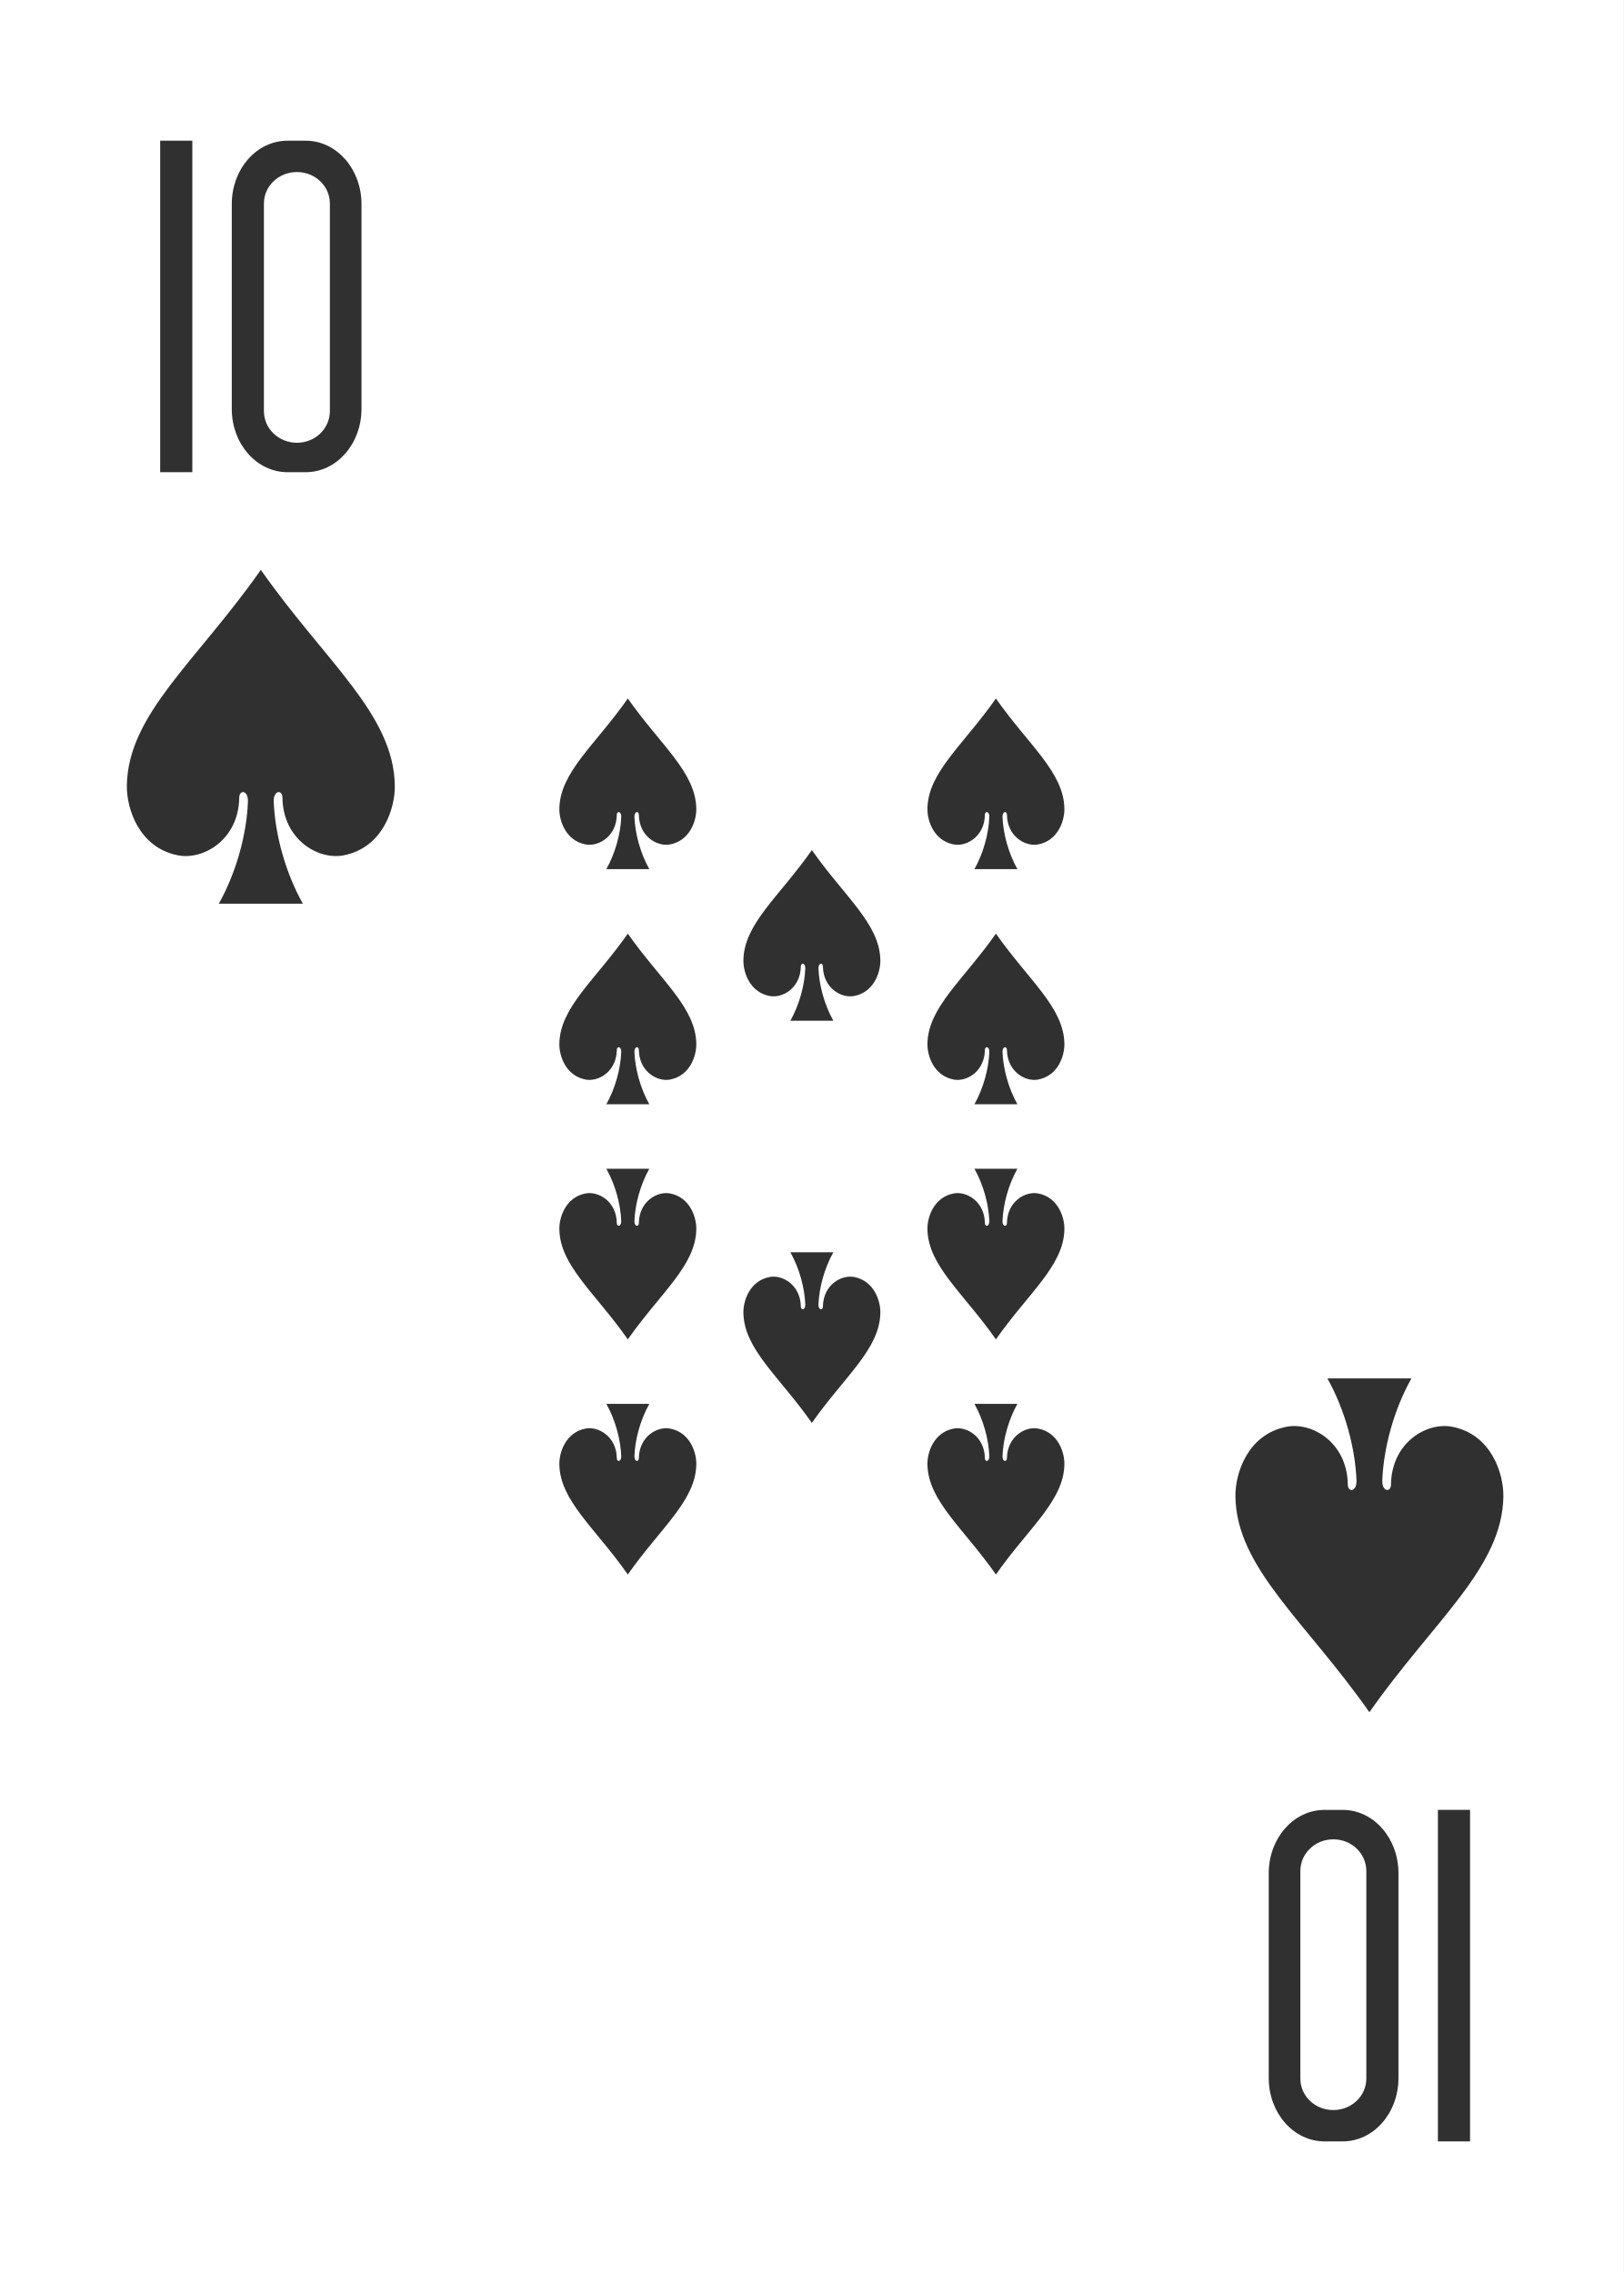
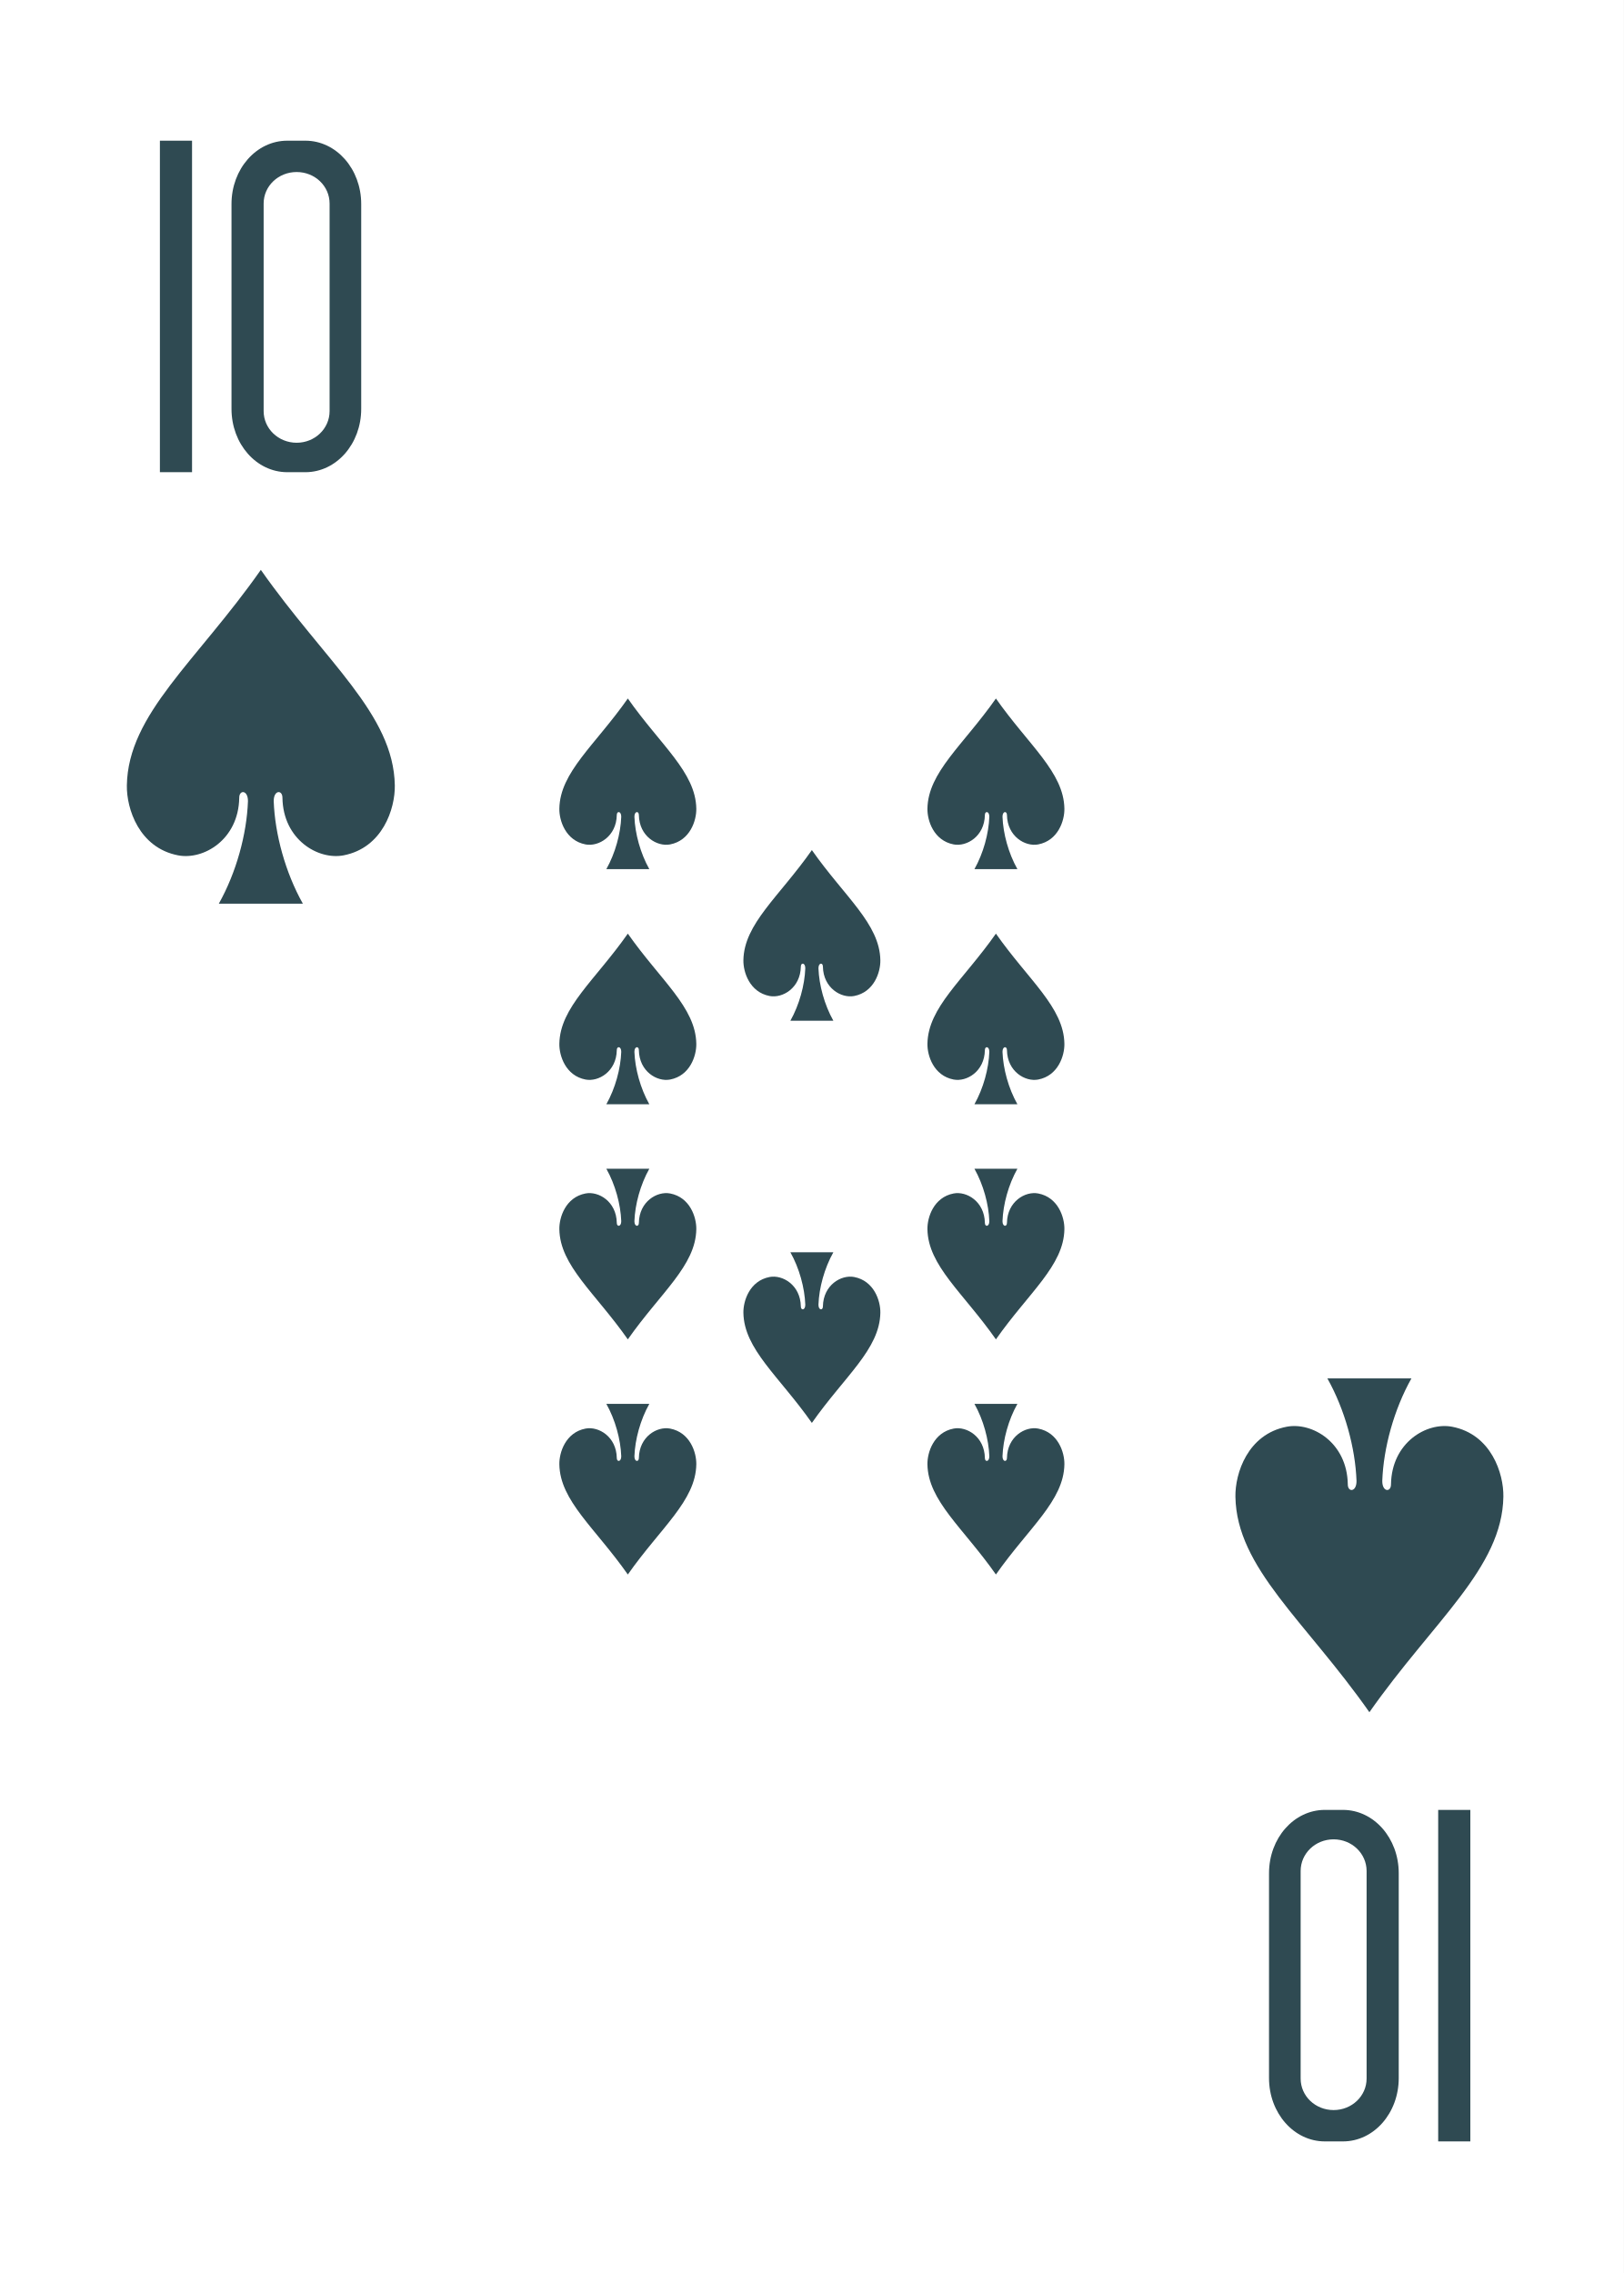
<svg xmlns="http://www.w3.org/2000/svg" width="250" height="350" viewBox="0 0 250 350" fill="none">
  <g clip-path="url(#clip0_4_8773)">
    <g clip-path="url(#clip1_4_8773)">
-       <rect width="251" height="351.4" fill="white" />
-       <path d="M96.664 107.556C91.614 114.758 86.21 118.903 86.121 124.521C86.09 126.341 87.074 129.433 90.155 130.025C92.154 130.408 94.907 128.79 94.964 125.503C94.956 124.848 95.657 124.865 95.651 125.762C95.556 128.355 94.736 131.373 93.356 133.831C95.562 133.831 97.767 133.831 99.972 133.831C98.593 131.373 97.772 128.355 97.678 125.762C97.671 124.865 98.373 124.848 98.364 125.503C98.421 128.79 101.174 130.408 103.173 130.025C106.254 129.433 107.238 126.341 107.208 124.521C107.118 118.903 101.714 114.758 96.664 107.556Z" fill="#303030" />
-       <path d="M96.664 206.239C91.614 199.037 86.21 194.893 86.121 189.274C86.09 187.455 87.074 184.362 90.155 183.77C92.154 183.388 94.907 185.006 94.964 188.293C94.956 188.947 95.657 188.93 95.651 188.034C95.556 185.441 94.736 182.422 93.356 179.965C95.562 179.965 97.767 179.965 99.972 179.965C98.593 182.422 97.772 185.441 97.678 188.034C97.671 188.93 98.373 188.947 98.364 188.293C98.421 185.006 101.174 183.388 103.173 183.77C106.254 184.362 107.238 187.455 107.208 189.274C107.118 194.893 101.714 199.037 96.664 206.239Z" fill="#303030" />
-       <path d="M153.337 107.556C148.287 114.758 142.883 118.903 142.793 124.521C142.763 126.341 143.747 129.433 146.828 130.025C148.827 130.408 151.579 128.79 151.637 125.503C151.628 124.848 152.33 124.865 152.323 125.762C152.229 128.355 151.408 131.373 150.029 133.831C152.234 133.831 154.439 133.831 156.645 133.831C155.265 131.373 154.444 128.355 154.35 125.762C154.344 124.865 155.045 124.848 155.037 125.503C155.094 128.79 157.846 130.408 159.845 130.025C162.927 129.433 163.91 126.341 163.88 124.521C163.791 118.903 158.387 114.758 153.337 107.556Z" fill="#303030" />
-       <path d="M96.664 143.761C91.614 150.963 86.21 155.107 86.121 160.726C86.09 162.546 87.074 165.638 90.155 166.23C92.154 166.612 94.907 164.994 94.964 161.707C94.956 161.053 95.657 161.07 95.651 161.966C95.556 164.559 94.736 167.578 93.356 170.035C95.562 170.035 97.767 170.035 99.972 170.035C98.593 167.578 97.772 164.559 97.678 161.966C97.671 161.07 98.373 161.053 98.364 161.707C98.421 164.994 101.174 166.612 103.173 166.23C106.254 165.638 107.238 162.546 107.208 160.726C107.118 155.107 101.714 150.963 96.664 143.761Z" fill="#303030" />
-       <path d="M125 130.897C119.95 138.099 114.547 142.244 114.457 147.862C114.427 149.682 115.411 152.774 118.492 153.366C120.491 153.748 123.243 152.13 123.301 148.843C123.292 148.189 123.993 148.206 123.987 149.103C123.893 151.695 123.072 154.714 121.693 157.172C123.898 157.172 126.103 157.172 128.308 157.172C126.929 154.714 126.108 151.695 126.014 149.103C126.008 148.206 126.709 148.189 126.7 148.843C126.758 152.13 129.51 153.748 131.509 153.366C134.59 152.774 135.574 149.682 135.544 147.862C135.454 142.244 130.051 138.099 125 130.897Z" fill="#303030" />
-       <path d="M153.337 143.761C148.287 150.963 142.883 155.107 142.793 160.726C142.763 162.546 143.747 165.638 146.828 166.23C148.827 166.612 151.579 164.994 151.637 161.707C151.628 161.053 152.33 161.07 152.323 161.966C152.229 164.559 151.408 167.578 150.029 170.035C152.234 170.035 154.439 170.035 156.645 170.035C155.265 167.578 154.444 164.559 154.35 161.966C154.344 161.07 155.045 161.053 155.037 161.707C155.094 164.994 157.846 166.612 159.845 166.23C162.927 165.638 163.91 162.546 163.88 160.726C163.791 155.107 158.387 150.963 153.337 143.761Z" fill="#303030" />
-       <path d="M96.664 242.444C91.614 235.242 86.21 231.097 86.121 225.479C86.09 223.659 87.074 220.567 90.155 219.975C92.154 219.593 94.907 221.211 94.964 224.498C94.956 225.152 95.657 225.135 95.651 224.238C95.556 221.645 94.736 218.627 93.356 216.169C95.562 216.169 97.767 216.169 99.972 216.169C98.593 218.627 97.772 221.645 97.678 224.238C97.671 225.135 98.373 225.152 98.364 224.498C98.421 221.211 101.174 219.593 103.173 219.975C106.254 220.567 107.238 223.659 107.208 225.479C107.118 231.097 101.714 235.242 96.664 242.444Z" fill="#303030" />
-       <path d="M153.337 242.444C148.287 235.242 142.883 231.097 142.793 225.479C142.763 223.659 143.747 220.567 146.828 219.975C148.827 219.593 151.579 221.211 151.637 224.498C151.628 225.152 152.33 225.135 152.323 224.238C152.229 221.645 151.408 218.627 150.029 216.169C152.234 216.169 154.439 216.169 156.645 216.169C155.265 218.627 154.444 221.645 154.35 224.238C154.344 225.135 155.045 225.152 155.037 224.498C155.094 221.211 157.846 219.593 159.845 219.975C162.927 220.567 163.91 223.659 163.88 225.479C163.791 231.097 158.387 235.242 153.337 242.444Z" fill="#303030" />
-       <path d="M125 219.103C119.95 211.901 114.547 207.757 114.457 202.138C114.427 200.318 115.411 197.226 118.492 196.634C120.491 196.252 123.243 197.87 123.301 201.157C123.292 201.811 123.993 201.794 123.987 200.897C123.893 198.305 123.072 195.286 121.693 192.829C123.898 192.829 126.103 192.829 128.308 192.829C126.929 195.286 126.108 198.305 126.014 200.897C126.008 201.794 126.709 201.811 126.7 201.157C126.758 197.87 129.51 196.252 131.509 196.634C134.59 197.226 135.574 200.318 135.544 202.138C135.454 207.757 130.051 211.901 125 219.103Z" fill="#303030" />
-       <path d="M153.337 206.239C148.287 199.037 142.883 194.893 142.793 189.274C142.763 187.455 143.747 184.362 146.828 183.77C148.827 183.388 151.579 185.006 151.637 188.293C151.628 188.947 152.33 188.93 152.323 188.034C152.229 185.441 151.408 182.422 150.029 179.965C152.234 179.965 154.439 179.965 156.645 179.965C155.265 182.422 154.444 185.441 154.35 188.034C154.344 188.93 155.045 188.947 155.037 188.293C155.094 185.006 157.846 183.388 159.845 183.77C162.927 184.362 163.91 187.455 163.88 189.274C163.791 194.893 158.387 199.037 153.337 206.239Z" fill="#303030" />
-       <path d="M29.611 72.711H24.662V21.665H29.611V72.711ZM47.058 21.664C51.819 21.664 55.657 26.015 55.657 31.419V62.958C55.657 68.362 51.821 72.71 47.058 72.71H44.278C39.516 72.71 35.686 68.362 35.686 62.958V31.419C35.686 26.015 39.514 21.664 44.278 21.664H47.058ZM45.716 26.491C42.904 26.491 40.634 28.65 40.634 31.346V63.302C40.634 66 42.904 68.177 45.716 68.177C48.528 68.177 50.789 66 50.789 63.302V31.346C50.789 28.648 48.528 26.491 45.716 26.491Z" fill="#303030" />
-       <path d="M40.16 87.749C30.279 101.84 19.707 109.948 19.532 120.941C19.473 124.501 21.398 130.551 27.426 131.709C31.337 132.457 36.722 129.292 36.834 122.861C36.817 121.58 38.19 121.614 38.177 123.368C37.993 128.441 36.387 134.347 33.688 139.154C38.003 139.154 42.317 139.154 46.632 139.154C43.933 134.347 42.327 128.441 42.143 123.368C42.13 121.614 43.503 121.58 43.486 122.861C43.598 129.292 48.983 132.457 52.894 131.709C58.922 130.551 60.847 124.501 60.788 120.941C60.612 109.948 50.04 101.84 40.16 87.749Z" fill="#303030" />
-       <path d="M221.389 278.688L226.338 278.688L226.338 329.735L221.389 329.735L221.389 278.688ZM203.942 329.736C199.181 329.736 195.343 325.385 195.343 319.981L195.343 288.442C195.343 283.038 199.179 278.689 203.942 278.689L206.722 278.689C211.484 278.69 215.314 283.038 215.314 288.442L215.314 319.981C215.314 325.385 211.486 329.736 206.722 329.736L203.942 329.736ZM205.284 324.909C208.096 324.909 210.366 322.75 210.366 320.054L210.366 288.098C210.366 285.4 208.096 283.223 205.284 283.223C202.472 283.223 200.211 285.4 200.211 288.098L200.211 320.054C200.211 322.752 202.472 324.909 205.284 324.909Z" fill="#303030" />
-       <path d="M210.84 263.65C220.721 249.56 231.293 241.451 231.468 230.459C231.527 226.899 229.603 220.849 223.574 219.691C219.663 218.943 214.278 222.108 214.166 228.539C214.183 229.82 212.81 229.786 212.823 228.032C213.007 222.959 214.613 217.053 217.312 212.246C212.997 212.246 208.683 212.246 204.369 212.246C207.067 217.053 208.673 222.959 208.857 228.032C208.87 229.786 207.497 229.82 207.514 228.539C207.402 222.108 202.017 218.943 198.106 219.691C192.078 220.849 190.153 226.899 190.212 230.459C190.388 241.451 200.96 249.56 210.84 263.65Z" fill="#303030" />
+       <rect width="250" height="350" fill="white" />
+       <path d="M96.664 107.556C91.614 114.758 86.21 118.903 86.121 124.521C86.09 126.341 87.074 129.433 90.155 130.025C92.154 130.408 94.907 128.79 94.964 125.503C94.956 124.848 95.657 124.865 95.651 125.762C95.556 128.355 94.736 131.373 93.356 133.831C95.562 133.831 97.767 133.831 99.972 133.831C98.593 131.373 97.772 128.355 97.678 125.762C97.671 124.865 98.373 124.848 98.364 125.503C98.421 128.79 101.174 130.408 103.173 130.025C106.254 129.433 107.238 126.341 107.208 124.521C107.118 118.903 101.714 114.758 96.664 107.556Z" fill="#2F4A52" />
+       <path d="M96.664 206.239C91.614 199.037 86.21 194.893 86.121 189.274C86.09 187.455 87.074 184.362 90.155 183.77C92.154 183.388 94.907 185.006 94.964 188.293C94.956 188.947 95.657 188.93 95.651 188.034C95.556 185.441 94.736 182.422 93.356 179.965C95.562 179.965 97.767 179.965 99.972 179.965C98.593 182.422 97.772 185.441 97.678 188.034C97.671 188.93 98.373 188.947 98.364 188.293C98.421 185.006 101.174 183.388 103.173 183.77C106.254 184.362 107.238 187.455 107.208 189.274C107.118 194.893 101.714 199.037 96.664 206.239Z" fill="#2F4A52" />
+       <path d="M153.337 107.556C148.287 114.758 142.883 118.903 142.793 124.521C142.763 126.341 143.747 129.433 146.828 130.025C148.827 130.408 151.579 128.79 151.637 125.503C151.628 124.848 152.33 124.865 152.323 125.762C152.229 128.355 151.408 131.373 150.029 133.831C152.234 133.831 154.439 133.831 156.645 133.831C155.265 131.373 154.444 128.355 154.35 125.762C154.344 124.865 155.045 124.848 155.037 125.503C155.094 128.79 157.846 130.408 159.845 130.025C162.927 129.433 163.91 126.341 163.88 124.521C163.791 118.903 158.387 114.758 153.337 107.556Z" fill="#2F4A52" />
+       <path d="M96.664 143.761C91.614 150.963 86.21 155.107 86.121 160.726C86.09 162.546 87.074 165.638 90.155 166.23C92.154 166.612 94.907 164.994 94.964 161.707C94.956 161.053 95.657 161.07 95.651 161.966C95.556 164.559 94.736 167.578 93.356 170.035C95.562 170.035 97.767 170.035 99.972 170.035C98.593 167.578 97.772 164.559 97.678 161.966C97.671 161.07 98.373 161.053 98.364 161.707C98.421 164.994 101.174 166.612 103.173 166.23C106.254 165.638 107.238 162.546 107.208 160.726C107.118 155.107 101.714 150.963 96.664 143.761Z" fill="#2F4A52" />
+       <path d="M125 130.897C119.95 138.099 114.547 142.244 114.457 147.862C114.427 149.682 115.411 152.774 118.492 153.366C120.491 153.748 123.243 152.13 123.301 148.843C123.292 148.189 123.993 148.206 123.987 149.103C123.893 151.695 123.072 154.714 121.693 157.172C123.898 157.172 126.103 157.172 128.308 157.172C126.929 154.714 126.108 151.695 126.014 149.103C126.008 148.206 126.709 148.189 126.7 148.843C126.758 152.13 129.51 153.748 131.509 153.366C134.59 152.774 135.574 149.682 135.544 147.862C135.454 142.244 130.051 138.099 125 130.897Z" fill="#2F4A52" />
+       <path d="M153.337 143.761C148.287 150.963 142.883 155.107 142.793 160.726C142.763 162.546 143.747 165.638 146.828 166.23C148.827 166.612 151.579 164.994 151.637 161.707C151.628 161.053 152.33 161.07 152.323 161.966C152.229 164.559 151.408 167.578 150.029 170.035C152.234 170.035 154.439 170.035 156.645 170.035C155.265 167.578 154.444 164.559 154.35 161.966C154.344 161.07 155.045 161.053 155.037 161.707C155.094 164.994 157.846 166.612 159.845 166.23C162.927 165.638 163.91 162.546 163.88 160.726C163.791 155.107 158.387 150.963 153.337 143.761Z" fill="#2F4A52" />
+       <path d="M96.664 242.444C91.614 235.242 86.21 231.097 86.121 225.479C86.09 223.659 87.074 220.567 90.155 219.975C92.154 219.593 94.907 221.211 94.964 224.498C94.956 225.152 95.657 225.135 95.651 224.238C95.556 221.645 94.736 218.627 93.356 216.169C95.562 216.169 97.767 216.169 99.972 216.169C98.593 218.627 97.772 221.645 97.678 224.238C97.671 225.135 98.373 225.152 98.364 224.498C98.421 221.211 101.174 219.593 103.173 219.975C106.254 220.567 107.238 223.659 107.208 225.479C107.118 231.097 101.714 235.242 96.664 242.444Z" fill="#2F4A52" />
+       <path d="M153.337 242.444C148.287 235.242 142.883 231.097 142.793 225.479C142.763 223.659 143.747 220.567 146.828 219.975C148.827 219.593 151.579 221.211 151.637 224.498C151.628 225.152 152.33 225.135 152.323 224.238C152.229 221.645 151.408 218.627 150.029 216.169C152.234 216.169 154.439 216.169 156.645 216.169C155.265 218.627 154.444 221.645 154.35 224.238C154.344 225.135 155.045 225.152 155.037 224.498C155.094 221.211 157.846 219.593 159.845 219.975C162.927 220.567 163.91 223.659 163.88 225.479C163.791 231.097 158.387 235.242 153.337 242.444Z" fill="#2F4A52" />
+       <path d="M125 219.103C119.95 211.901 114.547 207.757 114.457 202.138C114.427 200.318 115.411 197.226 118.492 196.634C120.491 196.252 123.243 197.87 123.301 201.157C123.292 201.811 123.993 201.794 123.987 200.897C123.893 198.305 123.072 195.286 121.693 192.829C123.898 192.829 126.103 192.829 128.308 192.829C126.929 195.286 126.108 198.305 126.014 200.897C126.008 201.794 126.709 201.811 126.7 201.157C126.758 197.87 129.51 196.252 131.509 196.634C134.59 197.226 135.574 200.318 135.544 202.138C135.454 207.757 130.051 211.901 125 219.103Z" fill="#2F4A52" />
+       <path d="M153.337 206.239C148.287 199.037 142.883 194.893 142.793 189.274C142.763 187.455 143.747 184.362 146.828 183.77C148.827 183.388 151.579 185.006 151.637 188.293C151.628 188.947 152.33 188.93 152.323 188.034C152.229 185.441 151.408 182.422 150.029 179.965C152.234 179.965 154.439 179.965 156.645 179.965C155.265 182.422 154.444 185.441 154.35 188.034C154.344 188.93 155.045 188.947 155.037 188.293C155.094 185.006 157.846 183.388 159.845 183.77C162.927 184.362 163.91 187.455 163.88 189.274C163.791 194.893 158.387 199.037 153.337 206.239Z" fill="#2F4A52" />
+       <path d="M29.568 72.71H24.619V21.663H29.568V72.71ZM47.015 21.662C51.776 21.662 55.614 26.013 55.614 31.416V62.956C55.614 68.36 51.778 72.709 47.015 72.709H44.235C39.473 72.708 35.643 68.359 35.643 62.956V31.416C35.643 26.013 39.471 21.662 44.235 21.662H47.015ZM45.673 26.489C42.861 26.489 40.591 28.648 40.591 31.344V63.3C40.591 65.998 42.861 68.175 45.673 68.175C48.485 68.175 50.746 65.998 50.746 63.3V31.344C50.746 28.646 48.485 26.489 45.673 26.489Z" fill="#2F4A52" />
+       <path d="M40.16 87.749C30.279 101.84 19.707 109.948 19.532 120.941C19.473 124.501 21.398 130.551 27.426 131.709C31.337 132.457 36.722 129.292 36.834 122.861C36.817 121.58 38.19 121.614 38.177 123.368C37.993 128.441 36.387 134.347 33.688 139.154C38.003 139.154 42.317 139.154 46.632 139.154C43.933 134.347 42.327 128.441 42.143 123.368C42.13 121.614 43.503 121.58 43.486 122.861C43.598 129.292 48.983 132.457 52.894 131.709C58.922 130.551 60.847 124.501 60.788 120.941C60.612 109.948 50.04 101.84 40.16 87.749Z" fill="#2F4A52" />
+       <path d="M221.432 278.69L226.381 278.69L226.381 329.737L221.432 329.737L221.432 278.69ZM203.985 329.738C199.224 329.738 195.386 325.387 195.385 319.983L195.386 288.444C195.386 283.04 199.222 278.691 203.985 278.691L206.765 278.691C211.527 278.692 215.357 283.04 215.357 288.444L215.357 319.983C215.357 325.387 211.529 329.738 206.765 329.738L203.985 329.738ZM205.327 324.911C208.139 324.911 210.409 322.752 210.409 320.056L210.409 288.1C210.409 285.402 208.139 283.225 205.327 283.225C202.515 283.225 200.254 285.402 200.254 288.1L200.254 320.056C200.254 322.753 202.515 324.911 205.327 324.911Z" fill="#2F4A52" />
+       <path d="M210.84 263.65C220.721 249.56 231.293 241.451 231.468 230.459C231.527 226.899 229.603 220.849 223.574 219.691C219.663 218.943 214.278 222.108 214.166 228.539C214.183 229.82 212.81 229.786 212.823 228.032C213.007 222.959 214.613 217.053 217.312 212.246C212.997 212.246 208.683 212.246 204.369 212.246C207.067 217.053 208.673 222.959 208.857 228.032C208.87 229.786 207.497 229.82 207.514 228.539C207.402 222.108 202.017 218.943 198.106 219.691C192.078 220.849 190.153 226.899 190.212 230.459C190.388 241.451 200.96 249.56 210.84 263.65Z" fill="#2F4A52" />
    </g>
  </g>
  <defs>
    <clipPath id="clip0_4_8773">
      <rect width="250" height="350" fill="white" />
    </clipPath>
    <clipPath id="clip1_4_8773">
-       <rect width="251" height="351.4" fill="white" />
+       <rect width="250" height="350" fill="white" />
    </clipPath>
  </defs>
</svg>
